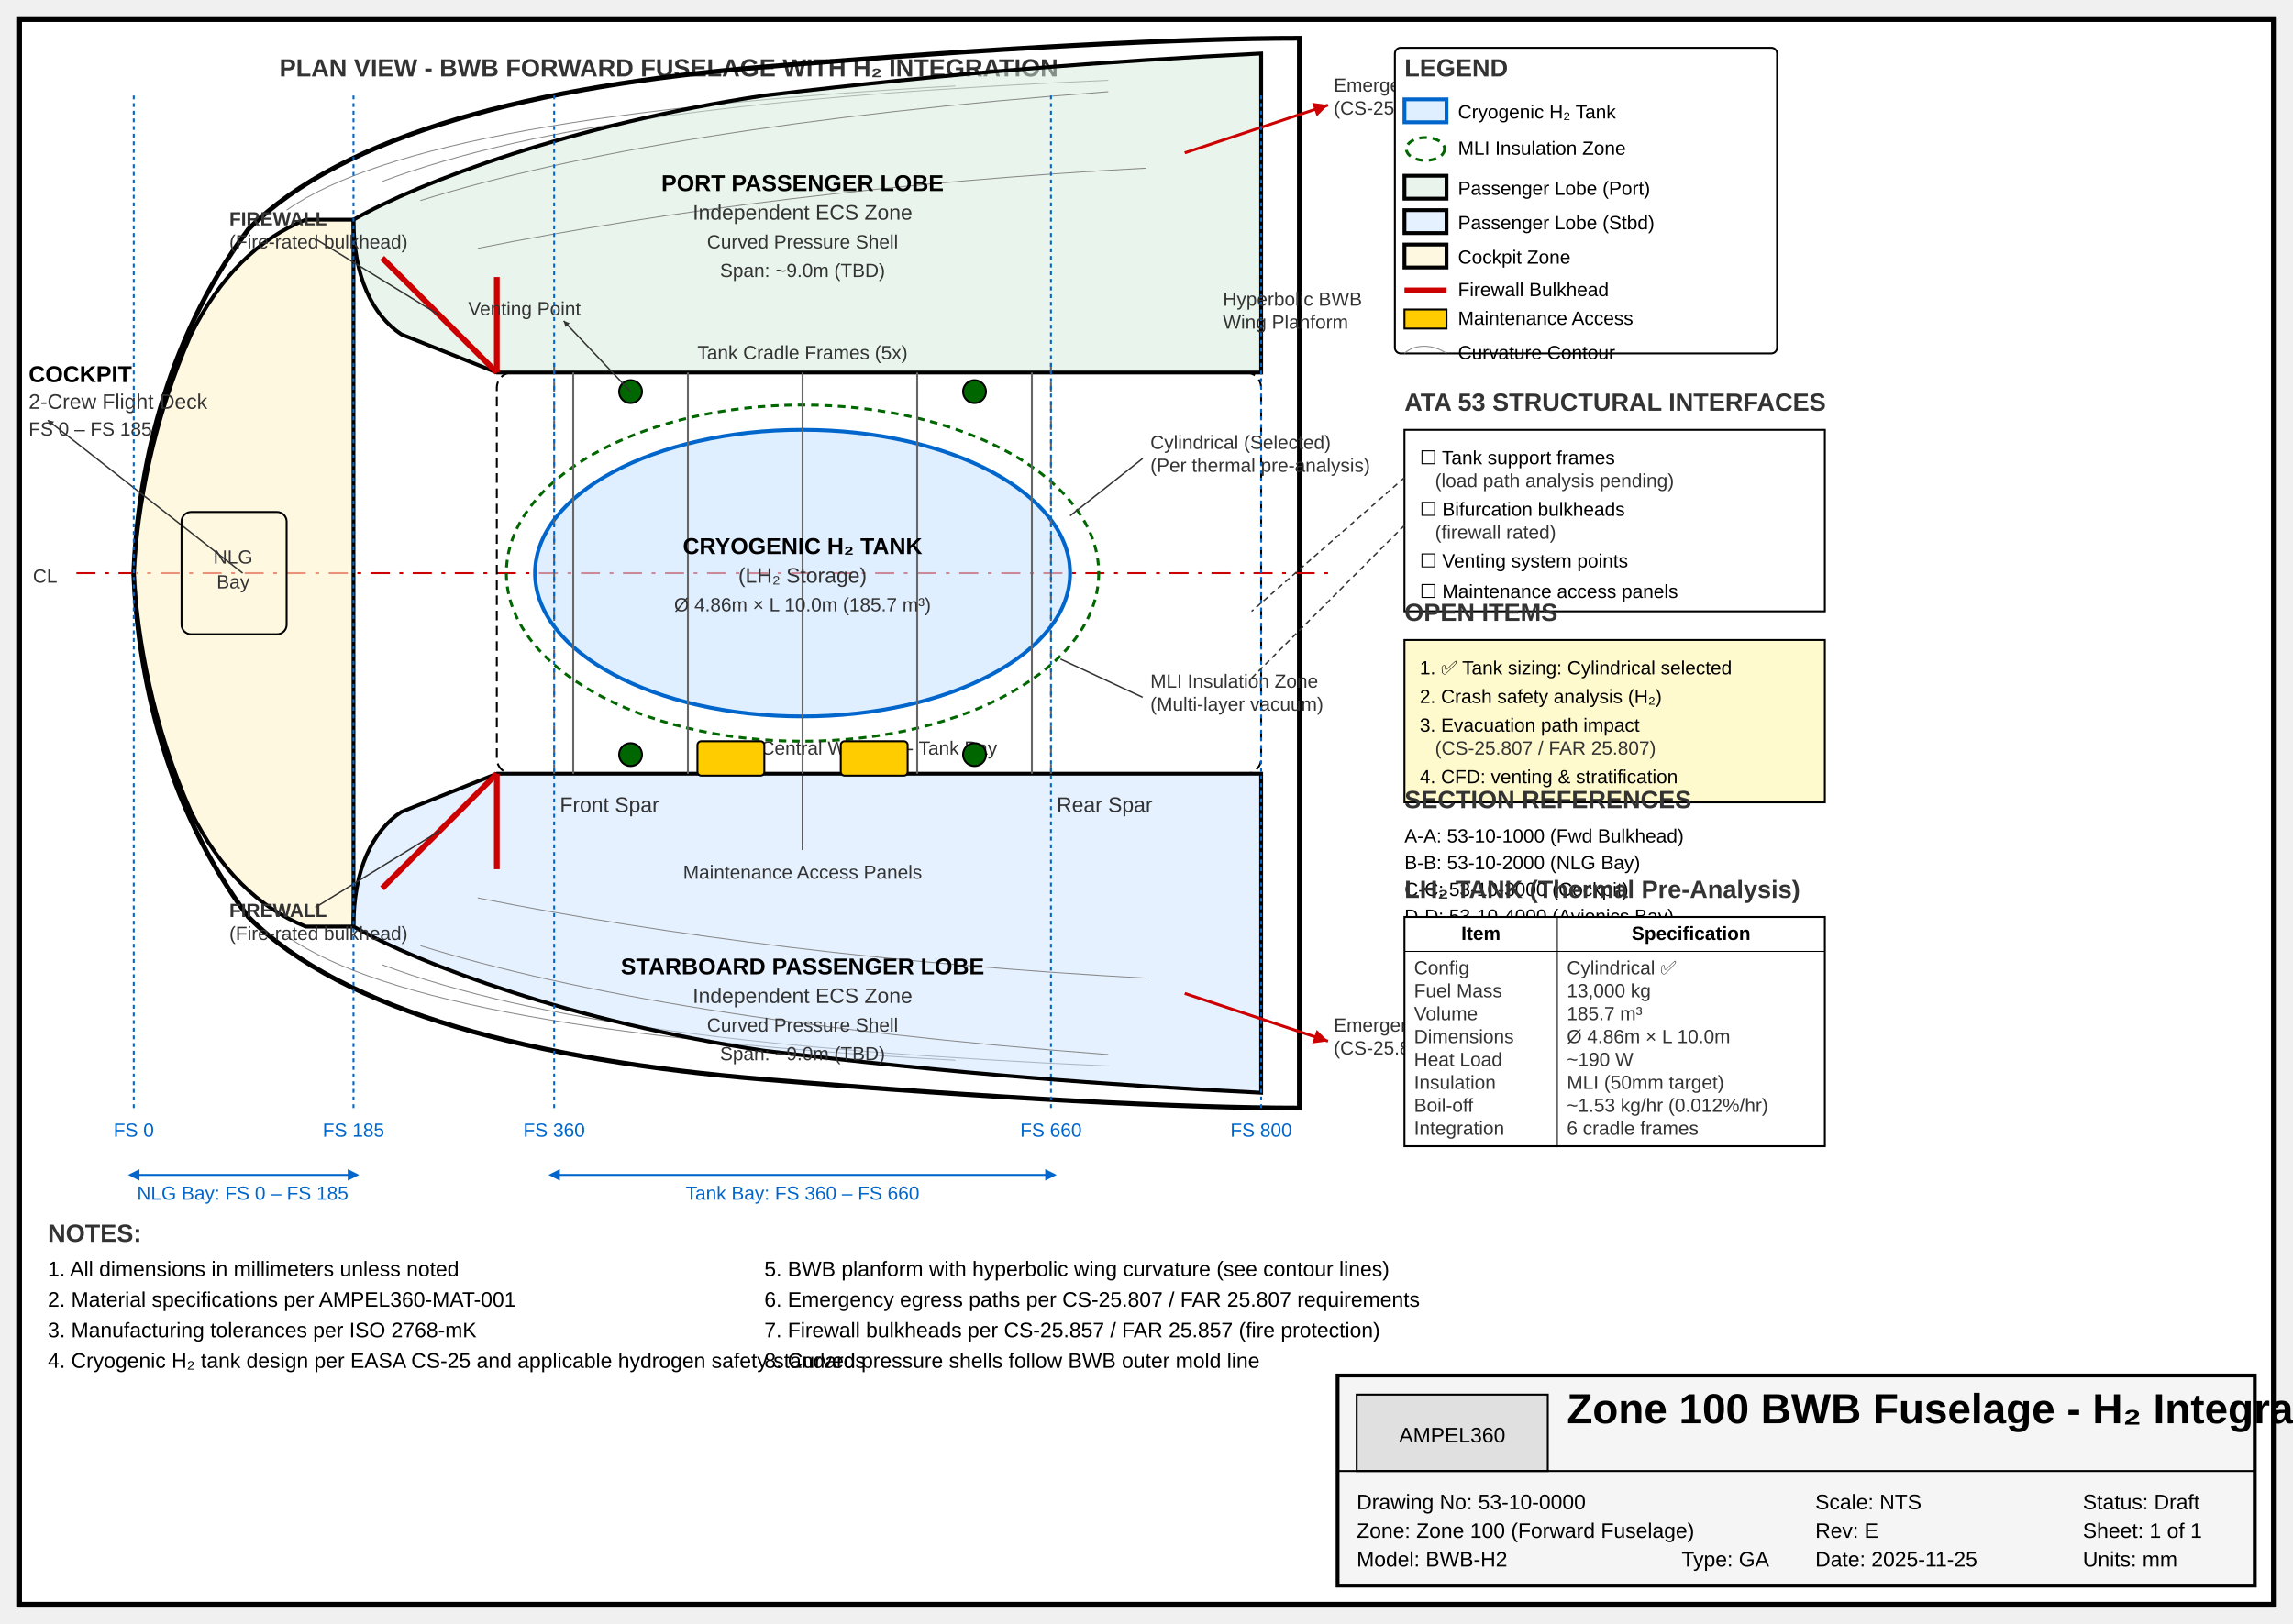
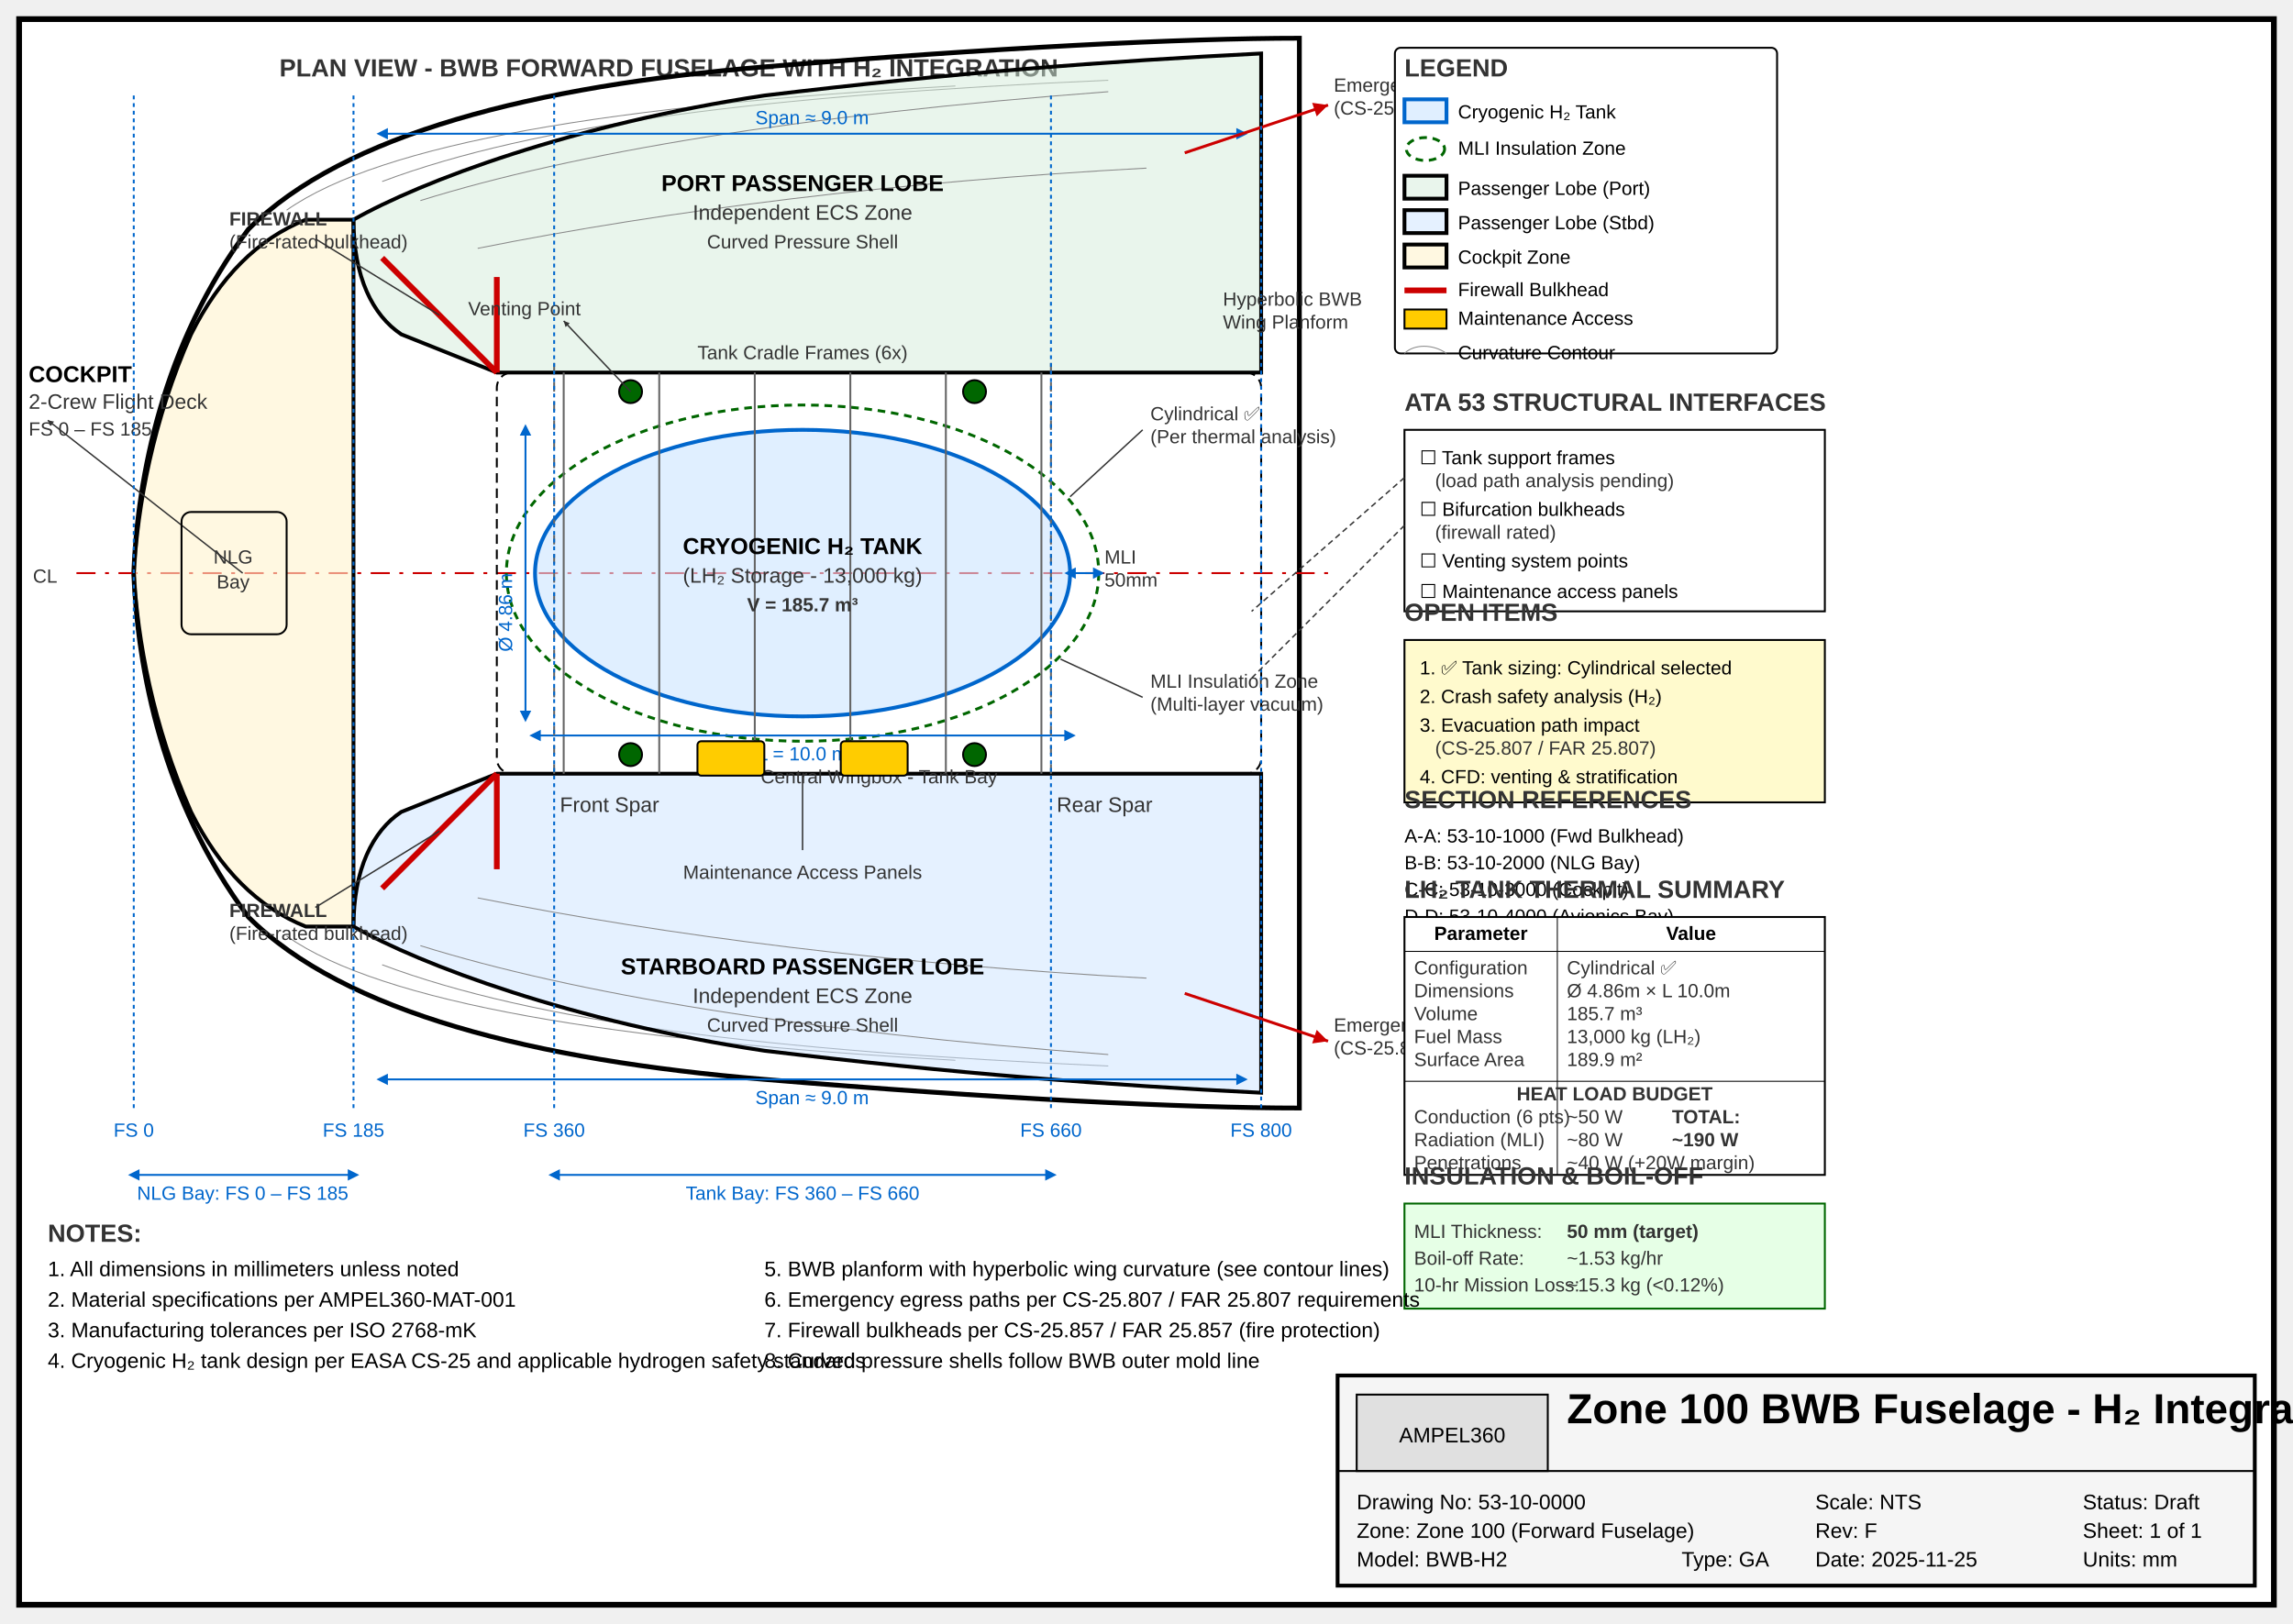
<svg xmlns="http://www.w3.org/2000/svg" viewBox="0 0 1200 850" width="1200" height="850">
  <defs>
    <style>
      .title-text { font-family: Arial, sans-serif; font-size: 22px; font-weight: bold; fill: #000; }
      .subtitle-text { font-family: Arial, sans-serif; font-size: 13px; fill: #333; }
      .label-text { font-family: Arial, sans-serif; font-size: 11px; fill: #000; }
      .label-small { font-family: Arial, sans-serif; font-size: 10px; fill: #000; }
      .dimension-text { font-family: Arial, sans-serif; font-size: 10px; fill: #0066cc; }
      .drawing-line { stroke: #000; stroke-width: 2.5; fill: none; }
      .drawing-line-thin { stroke: #000; stroke-width: 1; fill: none; }
      .dimension-line { stroke: #0066cc; stroke-width: 1; fill: none; }
      .dashed-line { stroke: #666; stroke-width: 1; stroke-dasharray: 5,5; fill: none; }
      .hidden-line { stroke: #999; stroke-width: 1; stroke-dasharray: 3,3; fill: none; }
      .center-line { stroke: #cc0000; stroke-width: 1; stroke-dasharray: 10,5,2,5; fill: none; }
      .h2-tank { stroke: #0066cc; stroke-width: 2; fill: #cce5ff; fill-opacity: 0.6; }
      .insulation { stroke: #006600; stroke-width: 1.5; stroke-dasharray: 4,3; fill: none; }
      .passenger-lobe-port { stroke: #000; stroke-width: 2; fill: #d4edda; fill-opacity: 0.5; }
      .passenger-lobe-stbd { stroke: #000; stroke-width: 2; fill: #cce5ff; fill-opacity: 0.5; }
      .cockpit { stroke: #000; stroke-width: 2; fill: #fff3cd; fill-opacity: 0.6; }
      .firewall { stroke: #cc0000; stroke-width: 3; fill: none; }
      .frame-line { stroke: #666; stroke-width: 1; fill: none; }
      .annotation { font-family: Arial, sans-serif; font-size: 10px; fill: #333; }
      .annotation-large { font-family: Arial, sans-serif; font-size: 11px; fill: #333; }
      .section-label { font-family: Arial, sans-serif; font-size: 12px; font-weight: bold; fill: #000; }
      .leader-line { stroke: #333; stroke-width: 0.75; fill: none; }
      .contour-line { stroke: #888; stroke-width: 0.5; fill: none; }
    </style>
    <marker id="arrow" viewBox="0 0 10 10" refX="5" refY="5" markerWidth="6" markerHeight="6" orient="auto-start-reverse">
      <path d="M 0 0 L 10 5 L 0 10 z" fill="#0066cc" />
    </marker>
    <marker id="arrow-black" viewBox="0 0 10 10" refX="10" refY="5" markerWidth="5" markerHeight="5" orient="auto">
      <path d="M 0 0 L 10 5 L 0 10 z" fill="#333" />
    </marker>
    <marker id="arrow-leader" viewBox="0 0 10 10" refX="10" refY="5" markerWidth="4" markerHeight="4" orient="auto">
      <path d="M 0 0 L 10 5 L 0 10 z" fill="#333" />
    </marker>
    <marker id="arrow-red" viewBox="0 0 10 10" refX="10" refY="5" markerWidth="5" markerHeight="5" orient="auto">
      <path d="M 0 0 L 10 5 L 0 10 z" fill="#cc0000" />
    </marker>
  </defs>
  <rect x="10" y="10" width="1180" height="830" fill="#ffffff" stroke="#000" stroke-width="3" />
  <g id="title-block">
    <rect x="700" y="720" width="480" height="110" fill="#f5f5f5" stroke="#000" stroke-width="2" />
    <rect x="710" y="730" width="100" height="40" fill="#e0e0e0" stroke="#000" stroke-width="1" />
    <text x="760" y="755" class="label-text" text-anchor="middle">AMPEL360</text>
    <text x="820" y="745" class="title-text">Zone 100 BWB Fuselage - H₂ Integration</text>
    <line x1="700" y1="770" x2="1180" y2="770" stroke="#000" stroke-width="1" />
    <text x="710" y="790" class="label-text">Drawing No: 53-10-0000</text>
    <text x="710" y="805" class="label-text">Zone: Zone 100 (Forward Fuselage)</text>
    <text x="710" y="820" class="label-text">Model: BWB-H2</text>
    <text x="880" y="820" class="label-text">Type: GA</text>
    <text x="950" y="790" class="label-text">Scale: NTS</text>
-     <text x="950" y="805" class="label-text">Rev: E</text>
+     <text x="950" y="805" class="label-text">Rev: F</text>
    <text x="950" y="820" class="label-text">Date: 2025-11-25</text>
    <text x="1090" y="790" class="label-text">Status: Draft</text>
    <text x="1090" y="805" class="label-text">Sheet: 1 of 1</text>
    <text x="1090" y="820" class="label-text">Units: mm</text>
  </g>
  <g id="plan-view">
    <text x="350" y="40" class="subtitle-text" font-weight="bold" text-anchor="middle">PLAN VIEW - BWB FORWARD FUSELAGE WITH H₂ INTEGRATION</text>
    <path id="outer-mold-line" d="M 70 300               C 72 250, 85 180, 130 120              C 180 70, 280 45, 400 35              C 520 25, 620 20, 680 20              L 680 580              C 620 580, 520 575, 400 565              C 280 555, 180 530, 130 480              C 85 420, 72 350, 70 300" class="drawing-line" fill="#fafafa" />
    <path d="M 150 110 C 200 75, 320 55, 500 45" class="contour-line" />
    <path d="M 150 490 C 200 525, 320 545, 500 555" class="contour-line" />
    <path d="M 200 95 C 280 65, 400 50, 580 42" class="contour-line" />
    <path d="M 200 505 C 280 535, 400 550, 580 558" class="contour-line" />
    <line x1="40" y1="300" x2="700" y2="300" class="center-line" />
    <text x="30" y="305" class="annotation" text-anchor="end">CL</text>
    <g id="cockpit-area">
      <path d="M 70 300                 C 72 265, 80 220, 100 175                C 115 145, 135 125, 160 115                L 185 115                L 185 485                L 160 485                C 135 475, 115 455, 100 425                C 80 380, 72 335, 70 300" class="cockpit" />
      <line x1="127" y1="300" x2="25" y2="220" class="leader-line" marker-end="url(#arrow-leader)" />
      <text x="15" y="200" class="section-label" text-anchor="start">COCKPIT</text>
      <text x="15" y="214" class="annotation-large" text-anchor="start">2-Crew Flight Deck</text>
      <text x="15" y="228" class="annotation" text-anchor="start">FS 0 – FS 185</text>
    </g>
    <g id="nose-gear-bay">
      <rect x="95" y="268" width="55" height="64" rx="5" class="drawing-line-thin" fill="#ddd" stroke="#000" />
      <text x="122" y="295" class="annotation" text-anchor="middle">NLG</text>
      <text x="122" y="308" class="annotation" text-anchor="middle">Bay</text>
    </g>
    <g id="port-lobe">
      <path d="M 185 115                C 220 95, 300 65, 400 50                C 500 38, 580 32, 660 28                L 660 195                C 500 195, 350 195, 260 195                L 210 175                C 195 165, 185 145, 185 115" class="passenger-lobe-port" />
      <path d="M 220 105 C 300 80, 420 60, 580 48" class="contour-line" />
      <path d="M 250 130 C 350 110, 470 95, 600 88" class="contour-line" />
      <text x="420" y="100" class="section-label" text-anchor="middle">PORT PASSENGER LOBE</text>
      <text x="420" y="115" class="annotation-large" text-anchor="middle">Independent ECS Zone</text>
      <text x="420" y="130" class="annotation" text-anchor="middle">Curved Pressure Shell</text>
-       <text x="420" y="145" class="annotation" text-anchor="middle">Span: ~9.0m (TBD)</text>
+       <line x1="200" y1="70" x2="650" y2="70" class="dimension-line" marker-start="url(#arrow)" marker-end="url(#arrow)" />
+       <text x="425" y="65" class="dimension-text" text-anchor="middle">Span ≈ 9.0 m</text>
      <line x1="620" y1="80" x2="695" y2="55" stroke="#cc0000" stroke-width="1.5" marker-end="url(#arrow-red)" />
      <text x="698" y="48" class="annotation" fill="#cc0000">Emergency Egress</text>
      <text x="698" y="60" class="annotation" fill="#cc0000">(CS-25.807)</text>
    </g>
    <g id="starboard-lobe">
      <path d="M 185 485                C 220 505, 300 535, 400 550                C 500 562, 580 568, 660 572                L 660 405                C 500 405, 350 405, 260 405                L 210 425                C 195 435, 185 455, 185 485" class="passenger-lobe-stbd" />
      <path d="M 220 495 C 300 520, 420 540, 580 552" class="contour-line" />
      <path d="M 250 470 C 350 490, 470 505, 600 512" class="contour-line" />
      <text x="420" y="510" class="section-label" text-anchor="middle">STARBOARD PASSENGER LOBE</text>
      <text x="420" y="525" class="annotation-large" text-anchor="middle">Independent ECS Zone</text>
      <text x="420" y="540" class="annotation" text-anchor="middle">Curved Pressure Shell</text>
-       <text x="420" y="555" class="annotation" text-anchor="middle">Span: ~9.0m (TBD)</text>
+       <line x1="200" y1="565" x2="650" y2="565" class="dimension-line" marker-start="url(#arrow)" marker-end="url(#arrow)" />
+       <text x="425" y="578" class="dimension-text" text-anchor="middle">Span ≈ 9.0 m</text>
      <line x1="620" y1="520" x2="695" y2="545" stroke="#cc0000" stroke-width="1.5" marker-end="url(#arrow-red)" />
      <text x="698" y="540" class="annotation" fill="#cc0000">Emergency Egress</text>
      <text x="698" y="552" class="annotation" fill="#cc0000">(CS-25.807)</text>
    </g>
    <g id="h2-tank-bay">
      <rect x="260" y="195" width="400" height="210" rx="8" class="drawing-line-thin" fill="#f0f8ff" stroke-dasharray="5,3" />
      <ellipse cx="420" cy="300" rx="155" ry="88" class="insulation" />
      <ellipse cx="420" cy="300" rx="140" ry="75" class="h2-tank" />
-       <line x1="300" y1="195" x2="300" y2="405" class="frame-line" stroke-width="1.5" />
-       <line x1="360" y1="195" x2="360" y2="405" class="frame-line" stroke-width="1.5" />
-       <line x1="420" y1="195" x2="420" y2="405" class="frame-line" stroke-width="1.5" />
-       <line x1="480" y1="195" x2="480" y2="405" class="frame-line" stroke-width="1.5" />
-       <line x1="540" y1="195" x2="540" y2="405" class="frame-line" stroke-width="1.5" />
-       <text x="420" y="188" class="annotation" text-anchor="middle" fill="#666">Tank Cradle Frames (5x)</text>
+       <line x1="295" y1="195" x2="295" y2="405" class="frame-line" stroke-width="1.5" />
+       <line x1="345" y1="195" x2="345" y2="405" class="frame-line" stroke-width="1.5" />
+       <line x1="395" y1="195" x2="395" y2="405" class="frame-line" stroke-width="1.5" />
+       <line x1="445" y1="195" x2="445" y2="405" class="frame-line" stroke-width="1.5" />
+       <line x1="495" y1="195" x2="495" y2="405" class="frame-line" stroke-width="1.5" />
+       <line x1="545" y1="195" x2="545" y2="405" class="frame-line" stroke-width="1.5" />
+       <text x="420" y="188" class="annotation" text-anchor="middle" fill="#666">Tank Cradle Frames (6x)</text>
      <text x="420" y="290" class="section-label" text-anchor="middle">CRYOGENIC H₂ TANK</text>
-       <text x="420" y="305" class="annotation-large" text-anchor="middle">(LH₂ Storage)</text>
-       <text x="420" y="320" class="annotation" text-anchor="middle">Ø 4.86m × L 10.0m (185.7 m³)</text>
-       <text x="460" y="395" class="annotation" text-anchor="middle">Central Wingbox - Tank Bay</text>
-       <line x1="560" y1="270" x2="598" y2="240" class="leader-line" />
-       <text x="602" y="235" class="annotation">Cylindrical (Selected)</text>
-       <text x="602" y="247" class="annotation">(Per thermal pre-analysis)</text>
+       <text x="420" y="305" class="annotation-large" text-anchor="middle">(LH₂ Storage - 13,000 kg)</text>
+       <line x1="275" y1="225" x2="275" y2="375" class="dimension-line" marker-start="url(#arrow)" marker-end="url(#arrow)" />
+       <text x="268" y="300" class="dimension-text" text-anchor="end" transform="rotate(-90, 268, 300)">Ø 4.86 m</text>
+       <line x1="280" y1="385" x2="560" y2="385" class="dimension-line" marker-start="url(#arrow)" marker-end="url(#arrow)" />
+       <text x="420" y="398" class="dimension-text" text-anchor="middle">L = 10.0 m</text>
+       <text x="420" y="320" class="annotation" text-anchor="middle" font-weight="bold">V = 185.7 m³</text>
+       <line x1="560" y1="300" x2="575" y2="300" class="dimension-line" marker-start="url(#arrow)" marker-end="url(#arrow)" />
+       <text x="578" y="295" class="annotation" fill="#006600">MLI</text>
+       <text x="578" y="307" class="annotation" fill="#006600">50mm</text>
+       <text x="460" y="410" class="annotation" text-anchor="middle">Central Wingbox - Tank Bay</text>
+       <line x1="560" y1="260" x2="598" y2="225" class="leader-line" />
+       <text x="602" y="220" class="annotation">Cylindrical ✅</text>
+       <text x="602" y="232" class="annotation">(Per thermal analysis)</text>
      <line x1="555" y1="345" x2="598" y2="365" class="leader-line" />
      <text x="602" y="360" class="annotation">MLI Insulation Zone</text>
      <text x="602" y="372" class="annotation">(Multi-layer vacuum)</text>
    </g>
    <g id="bifurcation-bulkheads">
      <path d="M 260 195 C 240 175, 220 155, 200 135" class="firewall" />
      <line x1="260" y1="195" x2="260" y2="145" class="firewall" />
      <path d="M 260 405 C 240 425, 220 445, 200 465" class="firewall" />
      <line x1="260" y1="405" x2="260" y2="455" class="firewall" />
      <line x1="230" y1="165" x2="165" y2="125" class="leader-line" />
      <text x="120" y="118" class="annotation" fill="#cc0000" font-weight="bold">FIREWALL</text>
      <text x="120" y="130" class="annotation" fill="#cc0000">(Fire-rated bulkhead)</text>
      <line x1="230" y1="435" x2="165" y2="475" class="leader-line" />
      <text x="120" y="480" class="annotation" fill="#cc0000" font-weight="bold">FIREWALL</text>
      <text x="120" y="492" class="annotation" fill="#cc0000">(Fire-rated bulkhead)</text>
    </g>
    <g id="spar-references">
      <line x1="290" y1="190" x2="290" y2="410" class="dashed-line" stroke-width="1.5" />
      <text x="293" y="425" class="annotation-large">Front Spar</text>
      <line x1="550" y1="190" x2="550" y2="410" class="dashed-line" stroke-width="1.5" />
      <text x="553" y="425" class="annotation-large">Rear Spar</text>
    </g>
    <g id="venting-points">
      <circle cx="330" cy="205" r="6" fill="#006600" stroke="#000" stroke-width="1" />
      <circle cx="510" cy="205" r="6" fill="#006600" stroke="#000" stroke-width="1" />
      <circle cx="330" cy="395" r="6" fill="#006600" stroke="#000" stroke-width="1" />
      <circle cx="510" cy="395" r="6" fill="#006600" stroke="#000" stroke-width="1" />
      <line x1="330" y1="205" x2="295" y2="168" class="leader-line" marker-end="url(#arrow-leader)" />
      <text x="245" y="165" class="annotation" fill="#006600">Venting Point</text>
    </g>
    <g id="maintenance-access">
      <rect x="365" y="388" width="35" height="18" fill="#ffcc00" stroke="#000" stroke-width="1" rx="2" />
      <rect x="440" y="388" width="35" height="18" fill="#ffcc00" stroke="#000" stroke-width="1" rx="2" />
      <line x1="420" y1="406" x2="420" y2="445" class="leader-line" />
      <text x="420" y="460" class="annotation" text-anchor="middle">Maintenance Access Panels</text>
    </g>
    <g id="frame-stations">
      <line x1="70" y1="50" x2="70" y2="580" class="dimension-line" stroke-dasharray="2,2" />
      <text x="70" y="595" class="dimension-text" text-anchor="middle">FS 0</text>
      <line x1="185" y1="50" x2="185" y2="580" class="dimension-line" stroke-dasharray="2,2" />
      <text x="185" y="595" class="dimension-text" text-anchor="middle">FS 185</text>
      <line x1="290" y1="50" x2="290" y2="580" class="dimension-line" stroke-dasharray="2,2" />
      <text x="290" y="595" class="dimension-text" text-anchor="middle">FS 360</text>
      <line x1="550" y1="50" x2="550" y2="580" class="dimension-line" stroke-dasharray="2,2" />
      <text x="550" y="595" class="dimension-text" text-anchor="middle">FS 660</text>
      <line x1="660" y1="50" x2="660" y2="580" class="dimension-line" stroke-dasharray="2,2" />
      <text x="660" y="595" class="dimension-text" text-anchor="middle">FS 800</text>
    </g>
    <line x1="70" y1="615" x2="185" y2="615" class="dimension-line" marker-start="url(#arrow)" marker-end="url(#arrow)" />
    <text x="127" y="628" class="dimension-text" text-anchor="middle">NLG Bay: FS 0 – FS 185</text>
    <line x1="290" y1="615" x2="550" y2="615" class="dimension-line" marker-start="url(#arrow)" marker-end="url(#arrow)" />
    <text x="420" y="628" class="dimension-text" text-anchor="middle">Tank Bay: FS 360 – FS 660</text>
    <text x="640" y="160" class="annotation" fill="#666">Hyperbolic BWB</text>
    <text x="640" y="172" class="annotation" fill="#666">Wing Planform</text>
  </g>
  <g id="legend" transform="translate(735, 40)">
    <rect x="-5" y="-15" width="200" height="160" fill="#fff" stroke="#000" stroke-width="1" rx="3" />
    <text x="0" y="0" class="subtitle-text" font-weight="bold">LEGEND</text>
    <rect x="0" y="12" width="22" height="12" class="h2-tank" />
    <text x="28" y="22" class="label-small">Cryogenic H₂ Tank</text>
    <ellipse cx="11" cy="38" rx="10" ry="6" class="insulation" />
    <text x="28" y="41" class="label-small">MLI Insulation Zone</text>
    <rect x="0" y="52" width="22" height="12" class="passenger-lobe-port" />
    <text x="28" y="62" class="label-small">Passenger Lobe (Port)</text>
    <rect x="0" y="70" width="22" height="12" class="passenger-lobe-stbd" />
    <text x="28" y="80" class="label-small">Passenger Lobe (Stbd)</text>
    <rect x="0" y="88" width="22" height="12" class="cockpit" />
    <text x="28" y="98" class="label-small">Cockpit Zone</text>
    <line x1="0" y1="112" x2="22" y2="112" class="firewall" />
    <text x="28" y="115" class="label-small">Firewall Bulkhead</text>
    <rect x="0" y="122" width="22" height="10" fill="#ffcc00" stroke="#000" stroke-width="1" />
    <text x="28" y="130" class="label-small">Maintenance Access</text>
    <path d="M 0 145 C 5 140, 15 140, 22 145" class="contour-line" stroke-width="1" />
    <text x="28" y="148" class="label-small">Curvature Contour</text>
  </g>
  <g id="structural-interfaces" transform="translate(735, 215)">
    <text x="0" y="0" class="subtitle-text" font-weight="bold">ATA 53 STRUCTURAL INTERFACES</text>
    <rect x="0" y="10" width="220" height="95" fill="#fff" stroke="#000" stroke-width="1" />
    <text x="8" y="28" class="label-small">☐ Tank support frames</text>
    <text x="16" y="40" class="annotation">(load path analysis pending)</text>
    <text x="8" y="55" class="label-small">☐ Bifurcation bulkheads</text>
    <text x="16" y="67" class="annotation">(firewall rated)</text>
    <text x="8" y="82" class="label-small">☐ Venting system points</text>
    <text x="8" y="98" class="label-small">☐ Maintenance access panels</text>
    <line x1="0" y1="35" x2="-80" y2="105" class="leader-line" stroke-dasharray="3,2" />
    <line x1="0" y1="60" x2="-80" y2="140" class="leader-line" stroke-dasharray="3,2" />
  </g>
  <g id="open-items" transform="translate(735, 325)">
    <text x="0" y="0" class="subtitle-text" font-weight="bold">OPEN ITEMS</text>
    <rect x="0" y="10" width="220" height="85" fill="#fffacd" stroke="#000" stroke-width="1" />
    <text x="8" y="28" class="label-small">1. ✅ Tank sizing: Cylindrical selected</text>
    <text x="8" y="43" class="label-small">2. Crash safety analysis (H₂)</text>
    <text x="8" y="58" class="label-small">3. Evacuation path impact</text>
    <text x="16" y="70" class="annotation">(CS-25.807 / FAR 25.807)</text>
    <text x="8" y="85" class="label-small">4. CFD: venting &amp; stratification</text>
  </g>
  <g id="section-cuts" transform="translate(735, 423)">
    <text x="0" y="0" class="subtitle-text" font-weight="bold">SECTION REFERENCES</text>
    <text x="0" y="18" class="label-small">A-A: 53-10-1000 (Fwd Bulkhead)</text>
    <text x="0" y="32" class="label-small">B-B: 53-10-2000 (NLG Bay)</text>
    <text x="0" y="46" class="label-small">C-C: 53-10-3000 (Cockpit)</text>
    <text x="0" y="60" class="label-small">D-D: 53-10-4000 (Avionics Bay)</text>
  </g>
  <g id="tank-specs" transform="translate(735, 470)">
-     <text x="0" y="0" class="subtitle-text" font-weight="bold">LH₂ TANK (Thermal Pre-Analysis)</text>
-     <rect x="0" y="10" width="220" height="120" fill="#fff" stroke="#000" stroke-width="1" />
+     <text x="0" y="0" class="subtitle-text" font-weight="bold">LH₂ TANK THERMAL SUMMARY</text>
+     <rect x="0" y="10" width="220" height="135" fill="#fff" stroke="#000" stroke-width="1" />
    <line x1="0" y1="28" x2="220" y2="28" stroke="#000" stroke-width="0.5" />
-     <line x1="80" y1="10" x2="80" y2="130" stroke="#000" stroke-width="0.5" />
-     <text x="40" y="22" class="label-small" text-anchor="middle" font-weight="bold">Item</text>
-     <text x="150" y="22" class="label-small" text-anchor="middle" font-weight="bold">Specification</text>
-     <text x="5" y="40" class="annotation">Config</text>
+     <line x1="80" y1="10" x2="80" y2="145" stroke="#000" stroke-width="0.5" />
+     <text x="40" y="22" class="label-small" text-anchor="middle" font-weight="bold">Parameter</text>
+     <text x="150" y="22" class="label-small" text-anchor="middle" font-weight="bold">Value</text>
+     <text x="5" y="40" class="annotation">Configuration</text>
    <text x="85" y="40" class="annotation">Cylindrical ✅</text>
-     <text x="5" y="52" class="annotation">Fuel Mass</text>
-     <text x="85" y="52" class="annotation">13,000 kg</text>
+     <text x="5" y="52" class="annotation">Dimensions</text>
+     <text x="85" y="52" class="annotation">Ø 4.86m × L 10.0m</text>
    <text x="5" y="64" class="annotation">Volume</text>
    <text x="85" y="64" class="annotation">185.7 m³</text>
-     <text x="5" y="76" class="annotation">Dimensions</text>
-     <text x="85" y="76" class="annotation">Ø 4.86m × L 10.0m</text>
-     <text x="5" y="88" class="annotation">Heat Load</text>
-     <text x="85" y="88" class="annotation">~190 W</text>
-     <text x="5" y="100" class="annotation">Insulation</text>
-     <text x="85" y="100" class="annotation">MLI (50mm target)</text>
-     <text x="5" y="112" class="annotation">Boil-off</text>
-     <text x="85" y="112" class="annotation">~1.53 kg/hr (0.012%/hr)</text>
-     <text x="5" y="124" class="annotation">Integration</text>
-     <text x="85" y="124" class="annotation">6 cradle frames</text>
+     <text x="5" y="76" class="annotation">Fuel Mass</text>
+     <text x="85" y="76" class="annotation">13,000 kg (LH₂)</text>
+     <text x="5" y="88" class="annotation">Surface Area</text>
+     <text x="85" y="88" class="annotation">189.9 m²</text>
+     <line x1="0" y1="96" x2="220" y2="96" stroke="#000" stroke-width="0.5" />
+     <text x="110" y="106" class="annotation" text-anchor="middle" font-weight="bold" fill="#cc0000">HEAT LOAD BUDGET</text>
+     <text x="5" y="118" class="annotation">Conduction (6 pts)</text>
+     <text x="85" y="118" class="annotation">~50 W</text>
+     <text x="5" y="130" class="annotation">Radiation (MLI)</text>
+     <text x="85" y="130" class="annotation">~80 W</text>
+     <text x="5" y="142" class="annotation">Penetrations</text>
+     <text x="85" y="142" class="annotation">~40 W (+20W margin)</text>
+     <text x="140" y="118" class="annotation" font-weight="bold" fill="#cc0000">TOTAL:</text>
+     <text x="140" y="130" class="annotation" font-weight="bold" fill="#cc0000">~190 W</text>
+   </g>
+   <g id="boiloff-summary" transform="translate(735, 620)">
+     <text x="0" y="0" class="subtitle-text" font-weight="bold">INSULATION &amp; BOIL-OFF</text>
+     <rect x="0" y="10" width="220" height="55" fill="#e6ffe6" stroke="#006600" stroke-width="1" />
+     <text x="5" y="28" class="annotation">MLI Thickness:</text>
+     <text x="85" y="28" class="annotation" font-weight="bold">50 mm (target)</text>
+     <text x="5" y="42" class="annotation">Boil-off Rate:</text>
+     <text x="85" y="42" class="annotation">~1.53 kg/hr</text>
+     <text x="5" y="56" class="annotation">10-hr Mission Loss:</text>
+     <text x="85" y="56" class="annotation">~15.3 kg (&lt;0.12%)</text>
  </g>
  <g id="notes">
    <text x="25" y="650" class="subtitle-text" font-weight="bold">NOTES:</text>
    <text x="25" y="668" class="label-text">1. All dimensions in millimeters unless noted</text>
    <text x="25" y="684" class="label-text">2. Material specifications per AMPEL360-MAT-001</text>
    <text x="25" y="700" class="label-text">3. Manufacturing tolerances per ISO 2768-mK</text>
    <text x="25" y="716" class="label-text">4. Cryogenic H₂ tank design per EASA CS-25 and applicable hydrogen safety standards</text>
    <text x="400" y="668" class="label-text">5. BWB planform with hyperbolic wing curvature (see contour lines)</text>
    <text x="400" y="684" class="label-text">6. Emergency egress paths per CS-25.807 / FAR 25.807 requirements</text>
    <text x="400" y="700" class="label-text">7. Firewall bulkheads per CS-25.857 / FAR 25.857 (fire protection)</text>
    <text x="400" y="716" class="label-text">8. Curved pressure shells follow BWB outer mold line</text>
  </g>
</svg>
